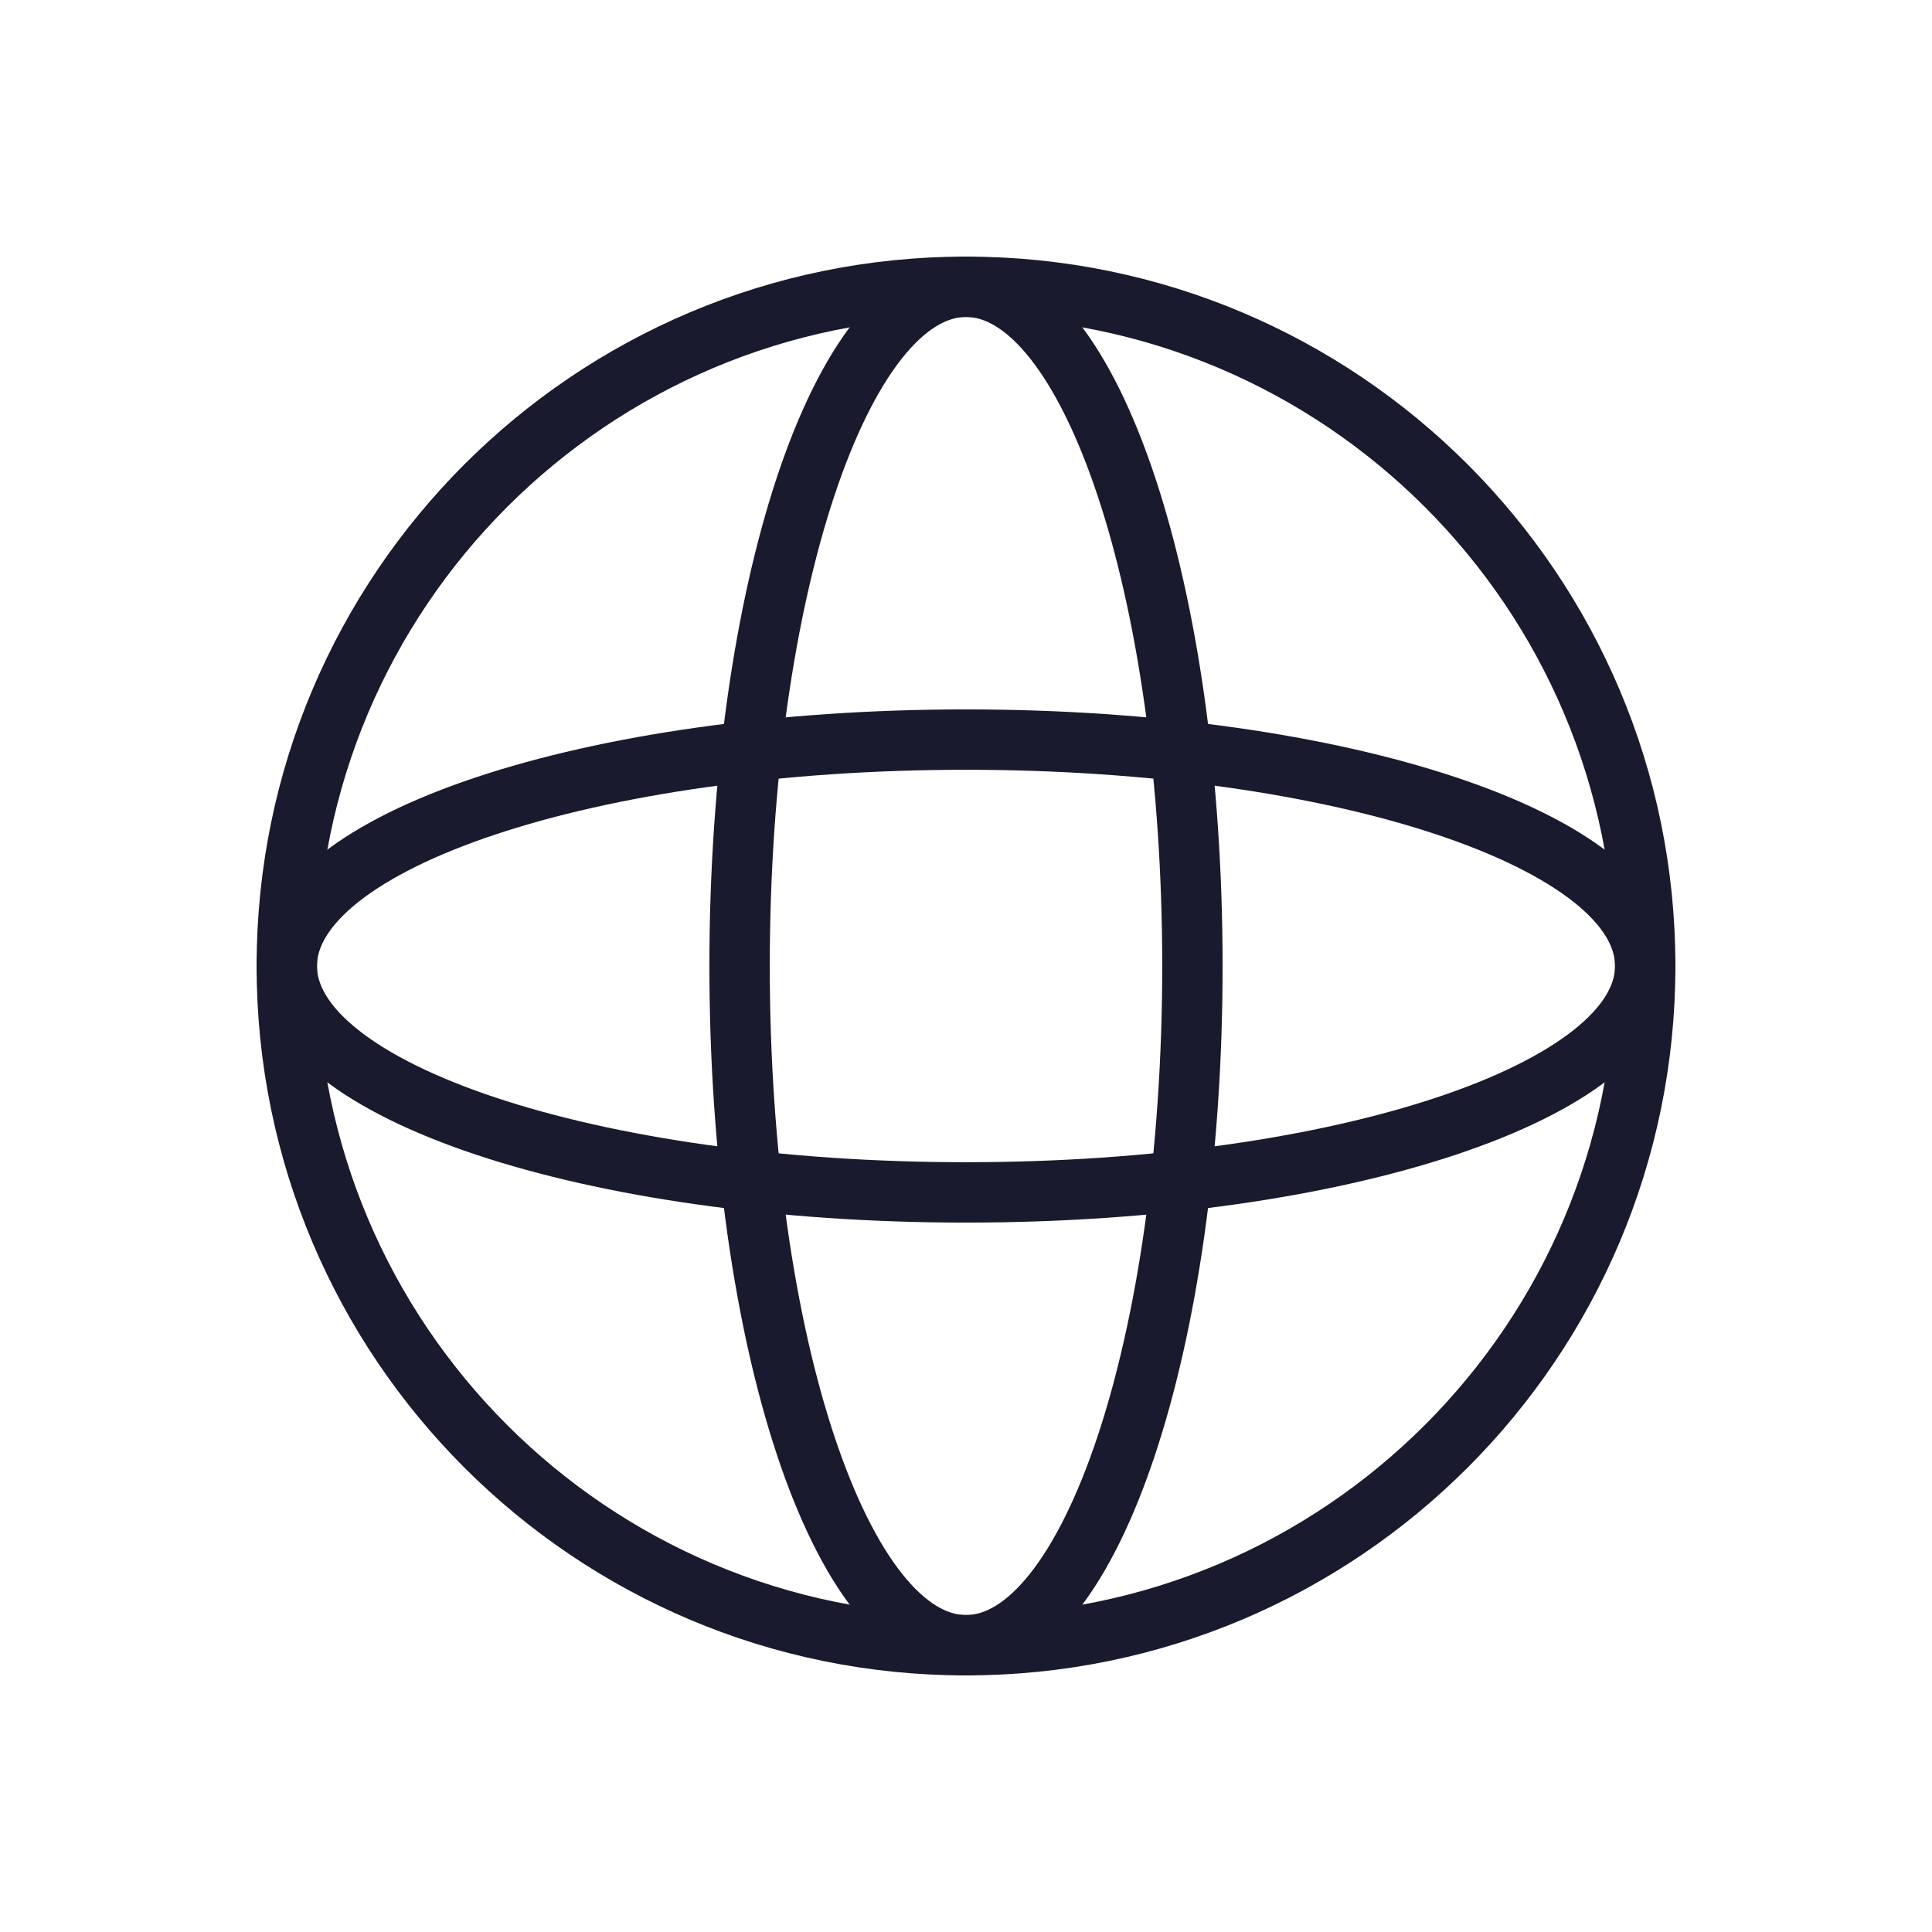
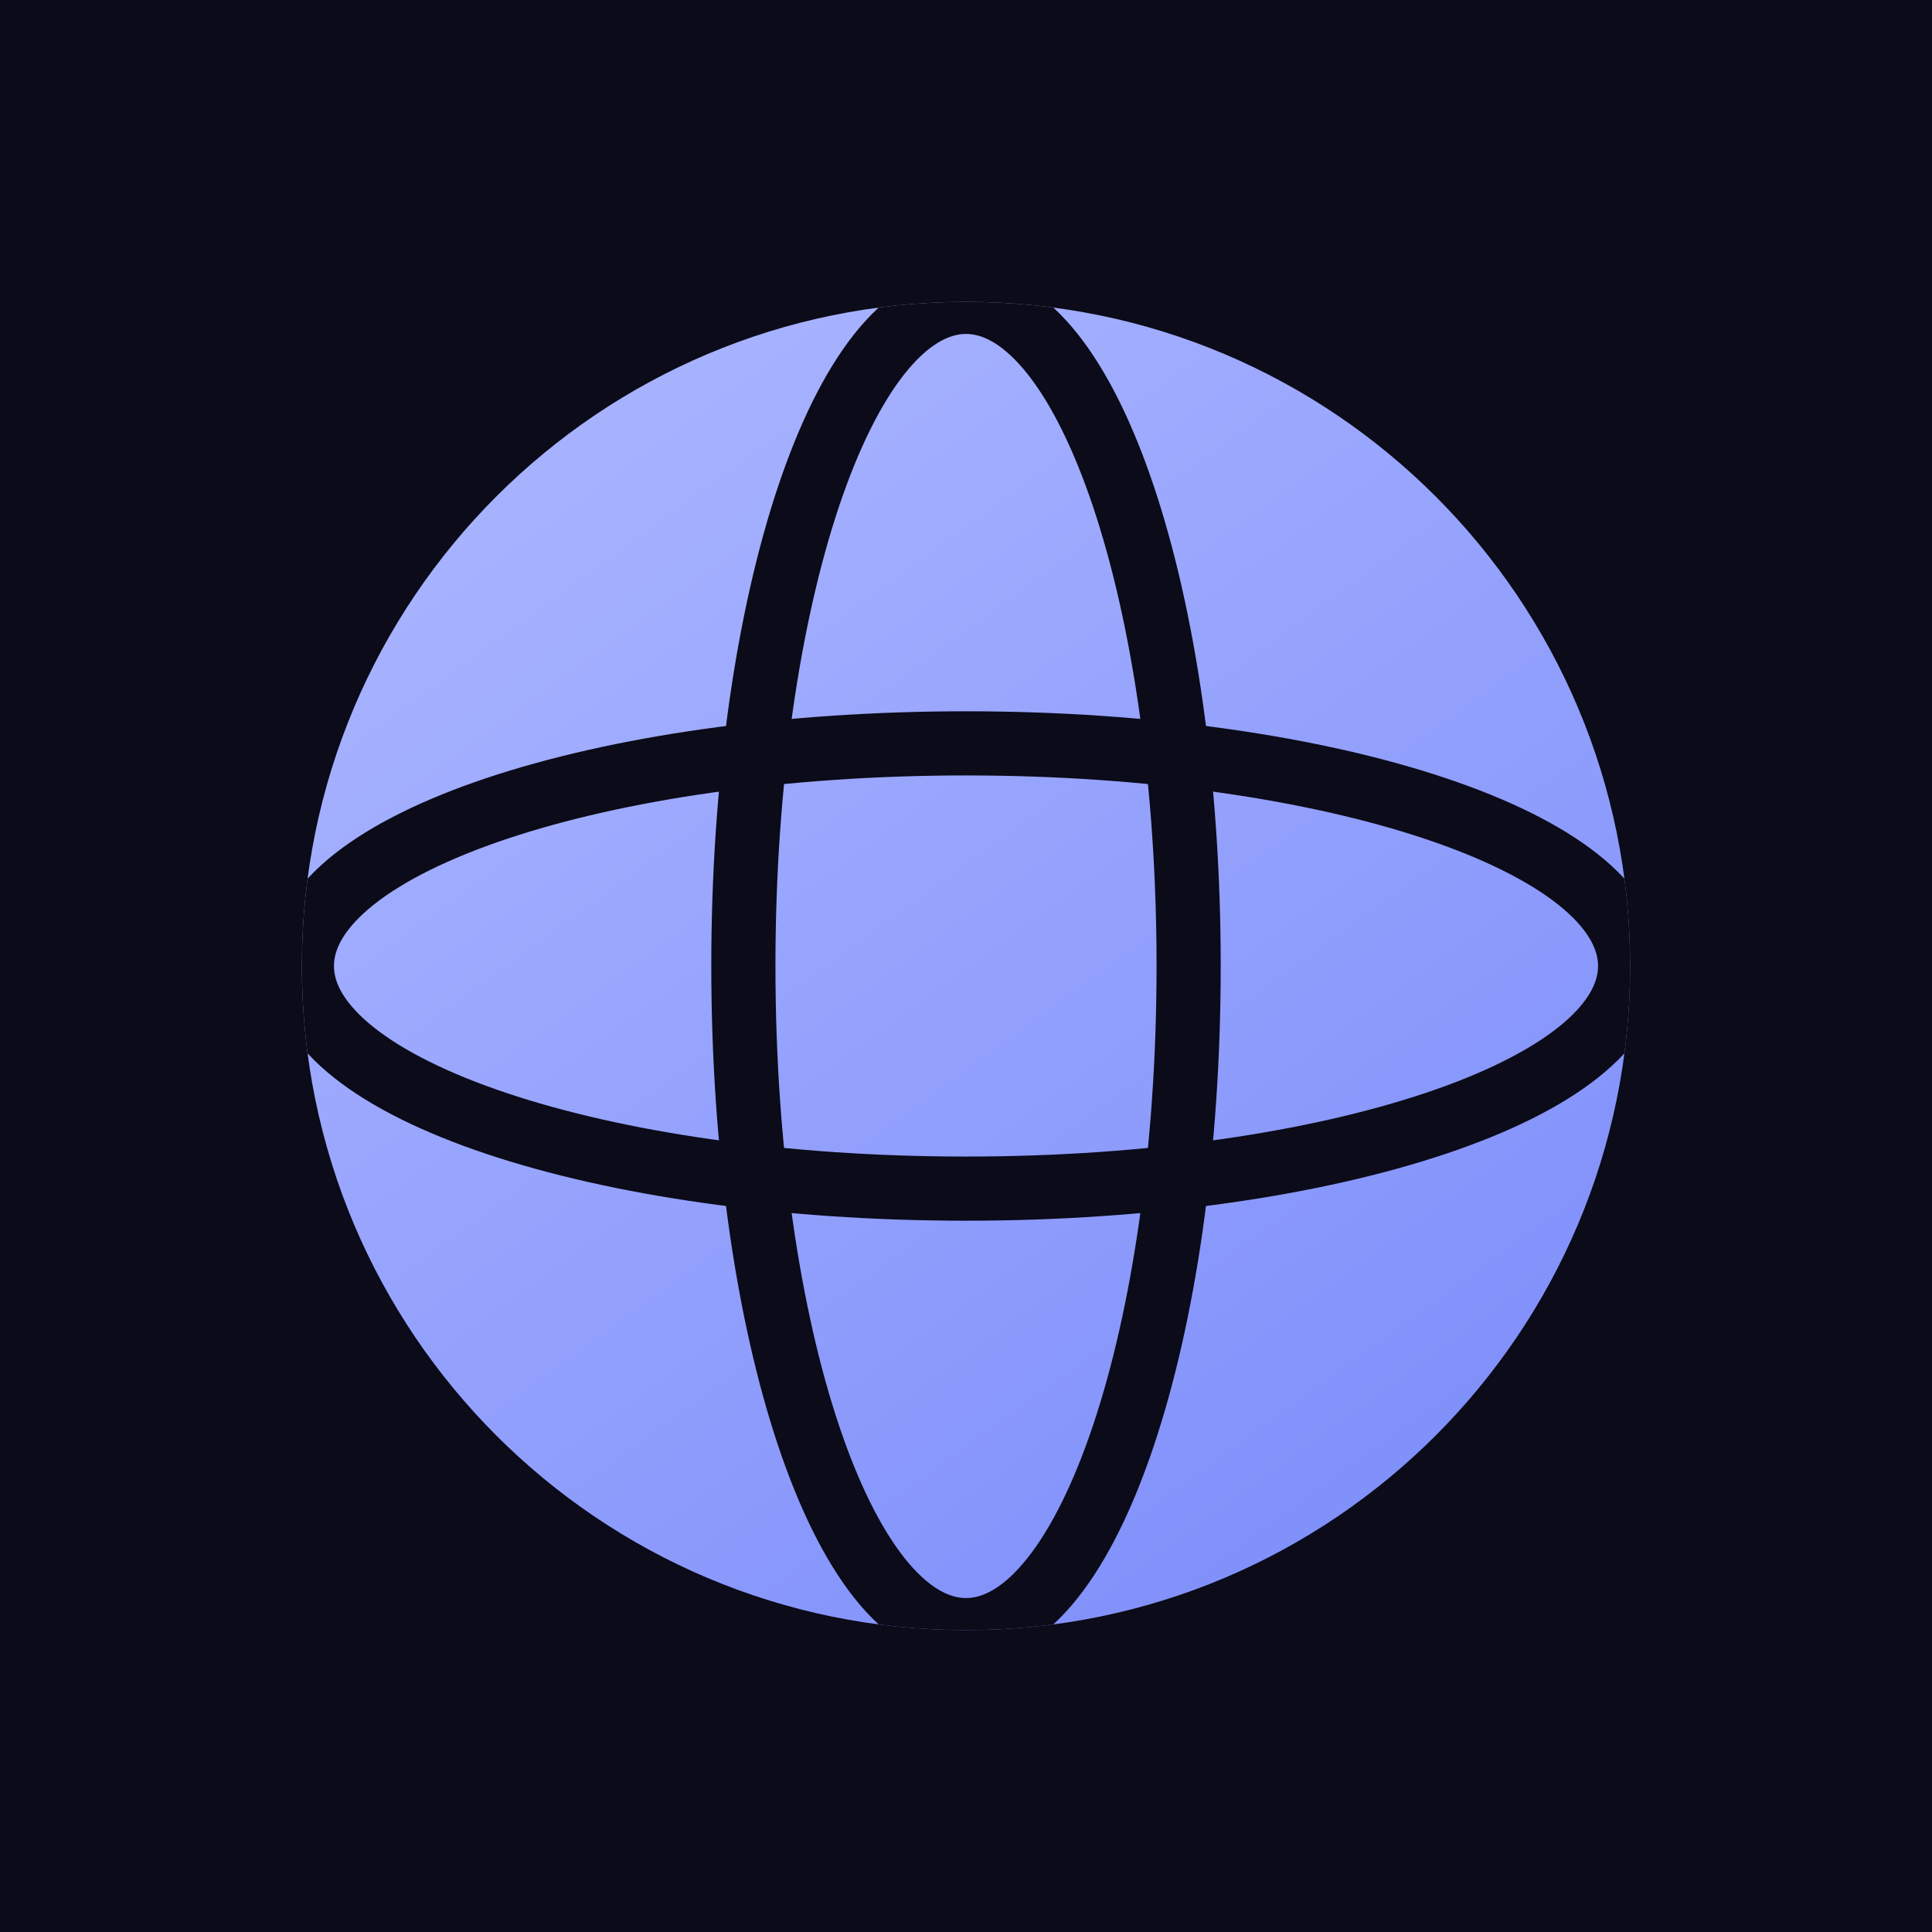
- <svg xmlns="http://www.w3.org/2000/svg" viewBox="0 0 512 512">
-   <g fill="none" stroke="#1a1a2e" stroke-width="16" stroke-linecap="round">
-     <circle cx="256" cy="256" r="180" />
-     <ellipse cx="256" cy="256" rx="180" ry="60" />
-     <ellipse cx="256" cy="256" rx="60" ry="180" />
+ <svg xmlns="http://www.w3.org/2000/svg" width="512" height="512" viewBox="0 0 512 512">
+   <defs>
+     <linearGradient id="sphere" x1="0.18" y1="0.06" x2="0.82" y2="0.94">
+       <stop offset="0" stop-color="#A9B4FF" />
+       <stop offset="1" stop-color="#7F8FFA" />
+     </linearGradient>
+     <clipPath id="sphereClip">
+       <circle cx="256" cy="256" r="176" />
+     </clipPath>
+   </defs>
+   <rect width="512" height="512" fill="#0B0B19" />
+   <circle cx="256" cy="256" r="176" fill="url(#sphere)" />
+   <g clip-path="url(#sphereClip)" fill="none" stroke="#0B0B19" stroke-width="17">
+     <ellipse cx="256" cy="256" rx="176" ry="59" />
+     <ellipse cx="256" cy="256" rx="59" ry="176" />
  </g>
</svg>
